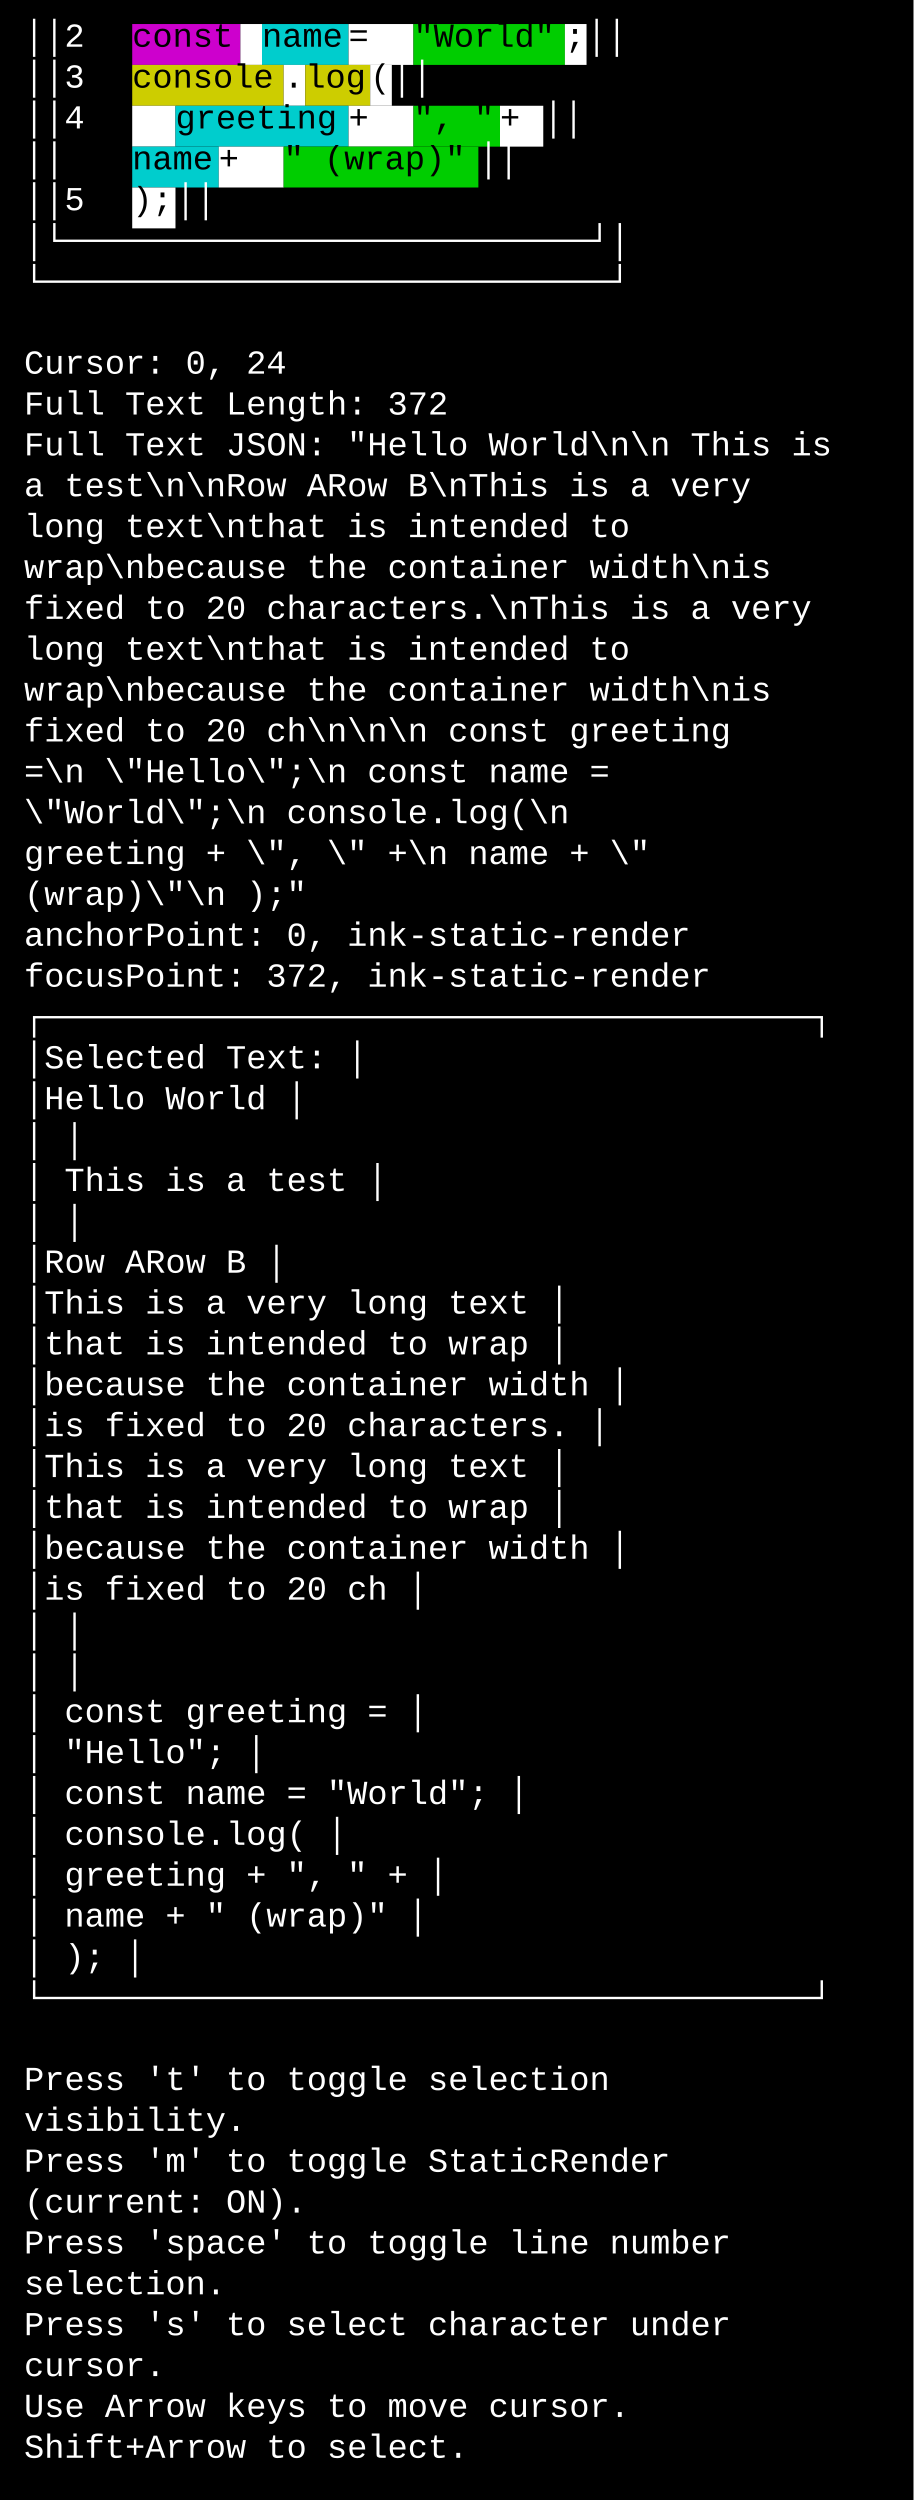
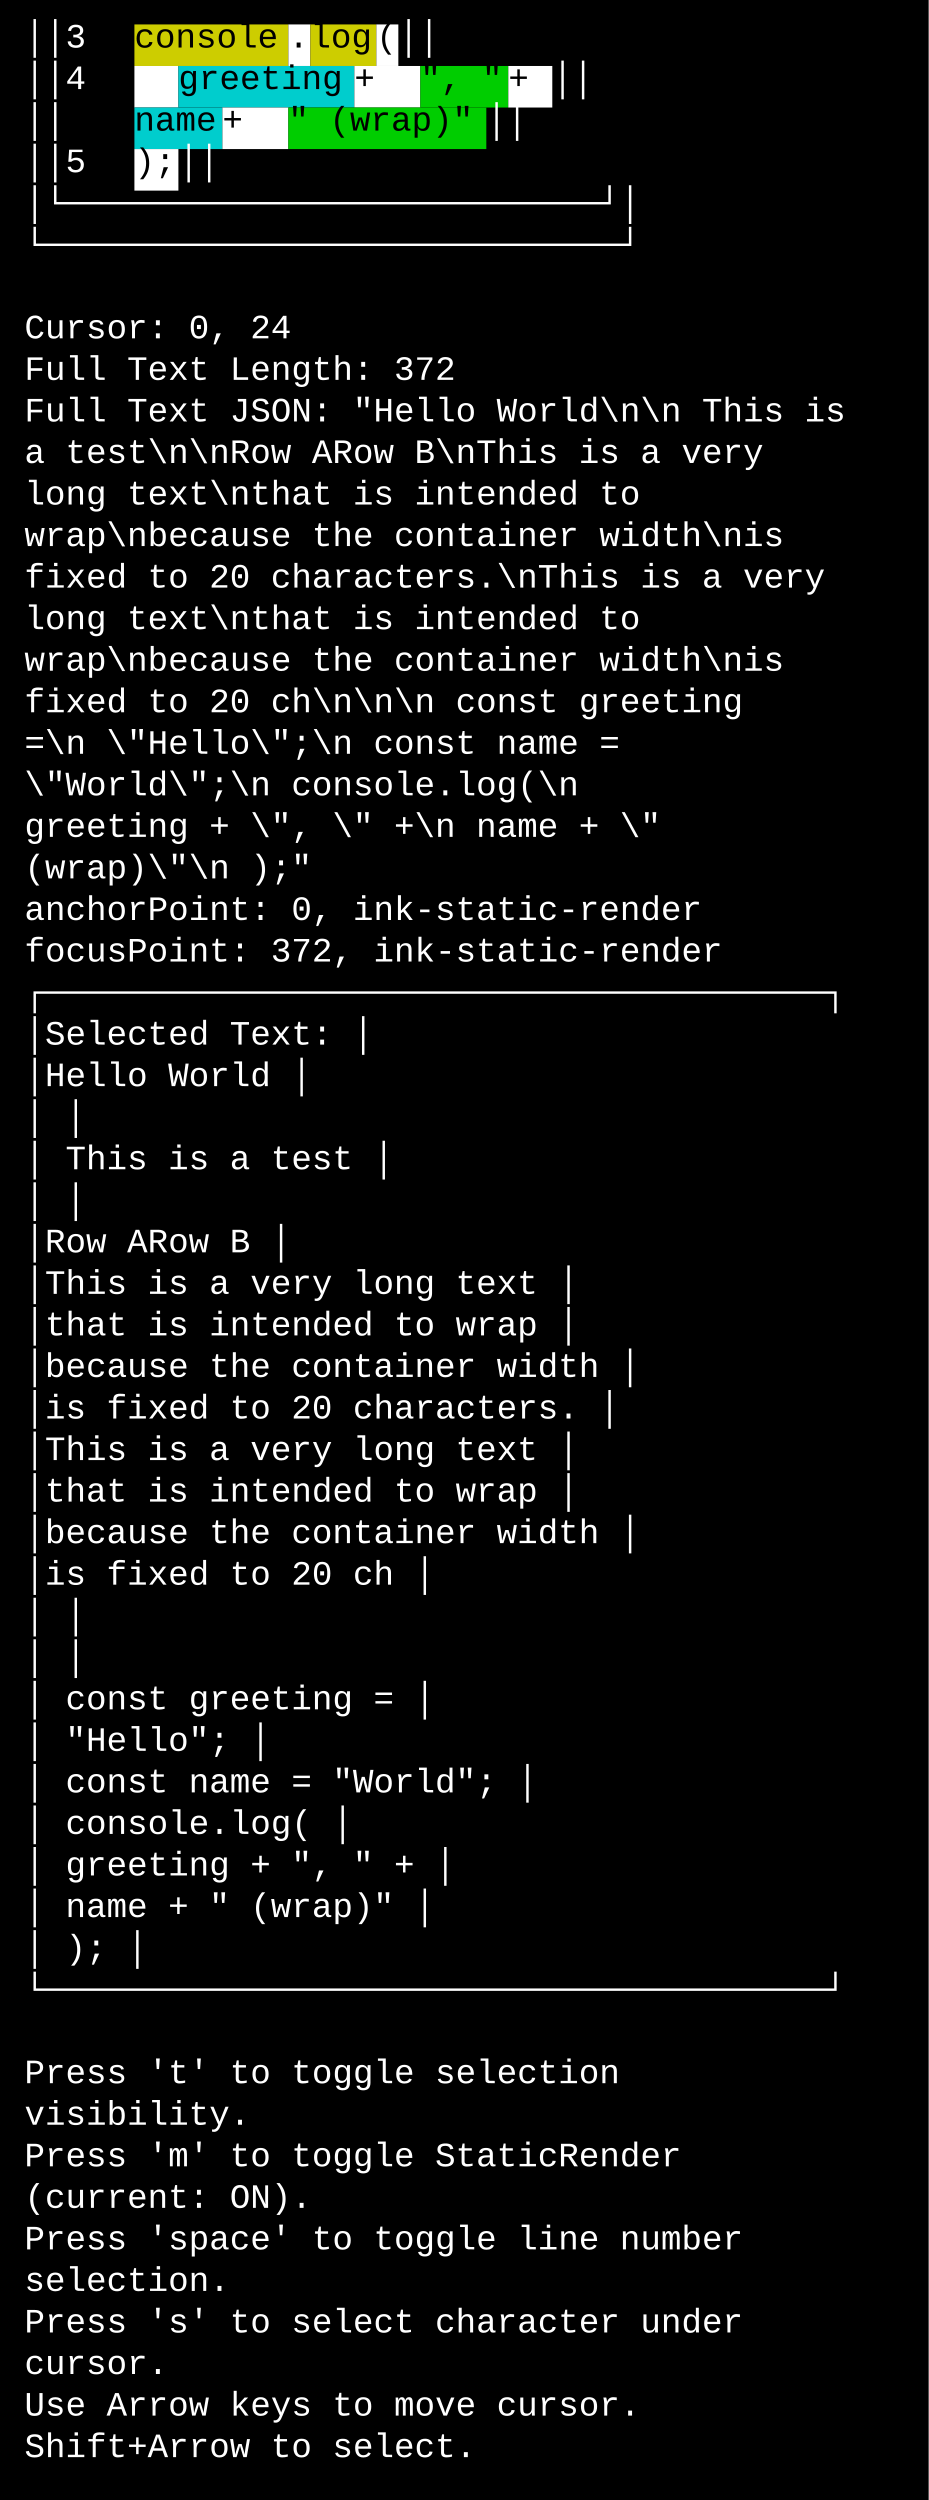
- <svg xmlns="http://www.w3.org/2000/svg" width="380" height="1040" viewBox="0 0 380 1040">
+ <svg xmlns="http://www.w3.org/2000/svg" width="380" height="1023" viewBox="0 0 380 1023">
  <style>
    text { font-family: Consolas, "Courier New", monospace; font-size: 14px; dominant-baseline: text-before-edge; white-space: pre; }
  </style>
-   <rect width="380" height="1040" fill="#000000" />
+   <rect width="380" height="1023" fill="#000000" />
  <g transform="translate(10, 10)">
-     <text x="0" y="2" fill="#ffffff" textLength="45" lengthAdjust="spacingAndGlyphs">││2  </text>
-     <rect x="45" y="0" width="45" height="17" fill="#cd00cd" />
-     <text x="45" y="2" fill="#000000" textLength="45" lengthAdjust="spacingAndGlyphs">const</text>
-     <rect x="90" y="0" width="9" height="17" fill="#ffffff" />
-     <rect x="99" y="0" width="36" height="17" fill="#00cdcd" />
-     <text x="99" y="2" fill="#000000" textLength="36" lengthAdjust="spacingAndGlyphs">name</text>
-     <rect x="135" y="0" width="27" height="17" fill="#ffffff" />
-     <text x="135" y="2" fill="#000000" textLength="27" lengthAdjust="spacingAndGlyphs"> = </text>
-     <rect x="162" y="0" width="63" height="17" fill="#00cd00" />
-     <text x="162" y="2" fill="#000000" textLength="63" lengthAdjust="spacingAndGlyphs">"World"</text>
-     <rect x="225" y="0" width="9" height="17" fill="#ffffff" />
-     <text x="225" y="2" fill="#000000" textLength="9" lengthAdjust="spacingAndGlyphs">;</text>
-     <text x="234" y="2" fill="#ffffff" textLength="126" lengthAdjust="spacingAndGlyphs">  ││          </text>
-     <text x="0" y="19" fill="#ffffff" textLength="45" lengthAdjust="spacingAndGlyphs">││3  </text>
-     <rect x="45" y="17" width="63" height="17" fill="#cdcd00" />
-     <text x="45" y="19" fill="#000000" textLength="63" lengthAdjust="spacingAndGlyphs">console</text>
-     <rect x="108" y="17" width="9" height="17" fill="#ffffff" />
-     <text x="108" y="19" fill="#000000" textLength="9" lengthAdjust="spacingAndGlyphs">.</text>
-     <rect x="117" y="17" width="27" height="17" fill="#cdcd00" />
-     <text x="117" y="19" fill="#000000" textLength="27" lengthAdjust="spacingAndGlyphs">log</text>
-     <rect x="144" y="17" width="9" height="17" fill="#ffffff" />
-     <text x="144" y="19" fill="#000000" textLength="9" lengthAdjust="spacingAndGlyphs">(</text>
-     <text x="153" y="19" fill="#ffffff" textLength="207" lengthAdjust="spacingAndGlyphs">           ││          </text>
-     <text x="0" y="36" fill="#ffffff" textLength="45" lengthAdjust="spacingAndGlyphs">││4  </text>
-     <rect x="45" y="34" width="18" height="17" fill="#ffffff" />
-     <rect x="63" y="34" width="72" height="17" fill="#00cdcd" />
-     <text x="63" y="36" fill="#000000" textLength="72" lengthAdjust="spacingAndGlyphs">greeting</text>
-     <rect x="135" y="34" width="27" height="17" fill="#ffffff" />
-     <text x="135" y="36" fill="#000000" textLength="27" lengthAdjust="spacingAndGlyphs"> + </text>
-     <rect x="162" y="34" width="36" height="17" fill="#00cd00" />
-     <text x="162" y="36" fill="#000000" textLength="36" lengthAdjust="spacingAndGlyphs">", "</text>
-     <rect x="198" y="34" width="18" height="17" fill="#ffffff" />
-     <text x="198" y="36" fill="#000000" textLength="18" lengthAdjust="spacingAndGlyphs"> +</text>
-     <text x="216" y="36" fill="#ffffff" textLength="144" lengthAdjust="spacingAndGlyphs">    ││          </text>
-     <text x="0" y="53" fill="#ffffff" textLength="45" lengthAdjust="spacingAndGlyphs">││   </text>
-     <rect x="45" y="51" width="36" height="17" fill="#00cdcd" />
-     <text x="45" y="53" fill="#000000" textLength="36" lengthAdjust="spacingAndGlyphs">name</text>
-     <rect x="81" y="51" width="27" height="17" fill="#ffffff" />
-     <text x="81" y="53" fill="#000000" textLength="27" lengthAdjust="spacingAndGlyphs"> + </text>
-     <rect x="108" y="51" width="81" height="17" fill="#00cd00" />
-     <text x="108" y="53" fill="#000000" textLength="81" lengthAdjust="spacingAndGlyphs">" (wrap)"</text>
-     <text x="189" y="53" fill="#ffffff" textLength="171" lengthAdjust="spacingAndGlyphs">       ││          </text>
-     <text x="0" y="70" fill="#ffffff" textLength="45" lengthAdjust="spacingAndGlyphs">││5  </text>
-     <rect x="45" y="68" width="18" height="17" fill="#ffffff" />
-     <text x="45" y="70" fill="#000000" textLength="18" lengthAdjust="spacingAndGlyphs">);</text>
-     <text x="63" y="70" fill="#ffffff" textLength="297" lengthAdjust="spacingAndGlyphs">                     ││          </text>
-     <text x="0" y="87" fill="#ffffff" textLength="360" lengthAdjust="spacingAndGlyphs">│└──────────────────────────┘│          </text>
-     <text x="0" y="104" fill="#ffffff" textLength="360" lengthAdjust="spacingAndGlyphs">└────────────────────────────┘          </text>
-     <text x="0" y="138" fill="#ffffff" textLength="360" lengthAdjust="spacingAndGlyphs">Cursor: 0, 24                           </text>
-     <text x="0" y="155" fill="#ffffff" textLength="360" lengthAdjust="spacingAndGlyphs">Full Text Length: 372                   </text>
-     <text x="0" y="172" fill="#ffffff" textLength="360" lengthAdjust="spacingAndGlyphs">Full Text JSON: "Hello World\n\n This is</text>
-     <text x="0" y="189" fill="#ffffff" textLength="360" lengthAdjust="spacingAndGlyphs">a test\n\nRow ARow B\nThis is a very    </text>
-     <text x="0" y="206" fill="#ffffff" textLength="360" lengthAdjust="spacingAndGlyphs">long text\nthat is intended to          </text>
-     <text x="0" y="223" fill="#ffffff" textLength="360" lengthAdjust="spacingAndGlyphs">wrap\nbecause the container width\nis   </text>
-     <text x="0" y="240" fill="#ffffff" textLength="360" lengthAdjust="spacingAndGlyphs">fixed to 20 characters.\nThis is a very </text>
-     <text x="0" y="257" fill="#ffffff" textLength="360" lengthAdjust="spacingAndGlyphs">long text\nthat is intended to          </text>
-     <text x="0" y="274" fill="#ffffff" textLength="360" lengthAdjust="spacingAndGlyphs">wrap\nbecause the container width\nis   </text>
-     <text x="0" y="291" fill="#ffffff" textLength="360" lengthAdjust="spacingAndGlyphs">fixed to 20 ch\n\n\n    const greeting  </text>
-     <text x="0" y="308" fill="#ffffff" textLength="360" lengthAdjust="spacingAndGlyphs">=\n    \"Hello\";\n    const name =     </text>
-     <text x="0" y="325" fill="#ffffff" textLength="360" lengthAdjust="spacingAndGlyphs">\"World\";\n    console.log(\n          </text>
-     <text x="0" y="342" fill="#ffffff" textLength="360" lengthAdjust="spacingAndGlyphs">greeting + \", \" +\n    name + \"      </text>
-     <text x="0" y="359" fill="#ffffff" textLength="360" lengthAdjust="spacingAndGlyphs">(wrap)\"\n    );"                       </text>
-     <text x="0" y="376" fill="#ffffff" textLength="360" lengthAdjust="spacingAndGlyphs">anchorPoint: 0, ink-static-render       </text>
-     <text x="0" y="393" fill="#ffffff" textLength="360" lengthAdjust="spacingAndGlyphs">focusPoint: 372, ink-static-render      </text>
-     <text x="0" y="410" fill="#ffffff" textLength="360" lengthAdjust="spacingAndGlyphs">┌──────────────────────────────────────┐</text>
-     <text x="0" y="427" fill="#ffffff" textLength="360" lengthAdjust="spacingAndGlyphs">│Selected Text:                        │</text>
-     <text x="0" y="444" fill="#ffffff" textLength="360" lengthAdjust="spacingAndGlyphs">│Hello World                           │</text>
-     <text x="0" y="461" fill="#ffffff" textLength="360" lengthAdjust="spacingAndGlyphs">│                                      │</text>
-     <text x="0" y="478" fill="#ffffff" textLength="360" lengthAdjust="spacingAndGlyphs">│ This is a test                       │</text>
-     <text x="0" y="495" fill="#ffffff" textLength="360" lengthAdjust="spacingAndGlyphs">│                                      │</text>
-     <text x="0" y="512" fill="#ffffff" textLength="360" lengthAdjust="spacingAndGlyphs">│Row ARow B                            │</text>
-     <text x="0" y="529" fill="#ffffff" textLength="360" lengthAdjust="spacingAndGlyphs">│This is a very long text              │</text>
-     <text x="0" y="546" fill="#ffffff" textLength="360" lengthAdjust="spacingAndGlyphs">│that is intended to wrap              │</text>
-     <text x="0" y="563" fill="#ffffff" textLength="360" lengthAdjust="spacingAndGlyphs">│because the container width           │</text>
-     <text x="0" y="580" fill="#ffffff" textLength="360" lengthAdjust="spacingAndGlyphs">│is fixed to 20 characters.            │</text>
-     <text x="0" y="597" fill="#ffffff" textLength="360" lengthAdjust="spacingAndGlyphs">│This is a very long text              │</text>
-     <text x="0" y="614" fill="#ffffff" textLength="360" lengthAdjust="spacingAndGlyphs">│that is intended to wrap              │</text>
-     <text x="0" y="631" fill="#ffffff" textLength="360" lengthAdjust="spacingAndGlyphs">│because the container width           │</text>
-     <text x="0" y="648" fill="#ffffff" textLength="360" lengthAdjust="spacingAndGlyphs">│is fixed to 20 ch                     │</text>
+     <text x="0" y="2" fill="#ffffff" textLength="45" lengthAdjust="spacingAndGlyphs">││3  </text>
+     <rect x="45" y="0" width="63" height="17" fill="#cdcd00" />
+     <text x="45" y="2" fill="#000000" textLength="63" lengthAdjust="spacingAndGlyphs">console</text>
+     <rect x="108" y="0" width="9" height="17" fill="#ffffff" />
+     <text x="108" y="2" fill="#000000" textLength="9" lengthAdjust="spacingAndGlyphs">.</text>
+     <rect x="117" y="0" width="27" height="17" fill="#cdcd00" />
+     <text x="117" y="2" fill="#000000" textLength="27" lengthAdjust="spacingAndGlyphs">log</text>
+     <rect x="144" y="0" width="9" height="17" fill="#ffffff" />
+     <text x="144" y="2" fill="#000000" textLength="9" lengthAdjust="spacingAndGlyphs">(</text>
+     <text x="153" y="2" fill="#ffffff" textLength="207" lengthAdjust="spacingAndGlyphs">           ││          </text>
+     <text x="0" y="19" fill="#ffffff" textLength="45" lengthAdjust="spacingAndGlyphs">││4  </text>
+     <rect x="45" y="17" width="18" height="17" fill="#ffffff" />
+     <rect x="63" y="17" width="72" height="17" fill="#00cdcd" />
+     <text x="63" y="19" fill="#000000" textLength="72" lengthAdjust="spacingAndGlyphs">greeting</text>
+     <rect x="135" y="17" width="27" height="17" fill="#ffffff" />
+     <text x="135" y="19" fill="#000000" textLength="27" lengthAdjust="spacingAndGlyphs"> + </text>
+     <rect x="162" y="17" width="36" height="17" fill="#00cd00" />
+     <text x="162" y="19" fill="#000000" textLength="36" lengthAdjust="spacingAndGlyphs">", "</text>
+     <rect x="198" y="17" width="18" height="17" fill="#ffffff" />
+     <text x="198" y="19" fill="#000000" textLength="18" lengthAdjust="spacingAndGlyphs"> +</text>
+     <text x="216" y="19" fill="#ffffff" textLength="144" lengthAdjust="spacingAndGlyphs">    ││          </text>
+     <text x="0" y="36" fill="#ffffff" textLength="45" lengthAdjust="spacingAndGlyphs">││   </text>
+     <rect x="45" y="34" width="36" height="17" fill="#00cdcd" />
+     <text x="45" y="36" fill="#000000" textLength="36" lengthAdjust="spacingAndGlyphs">name</text>
+     <rect x="81" y="34" width="27" height="17" fill="#ffffff" />
+     <text x="81" y="36" fill="#000000" textLength="27" lengthAdjust="spacingAndGlyphs"> + </text>
+     <rect x="108" y="34" width="81" height="17" fill="#00cd00" />
+     <text x="108" y="36" fill="#000000" textLength="81" lengthAdjust="spacingAndGlyphs">" (wrap)"</text>
+     <text x="189" y="36" fill="#ffffff" textLength="171" lengthAdjust="spacingAndGlyphs">       ││          </text>
+     <text x="0" y="53" fill="#ffffff" textLength="45" lengthAdjust="spacingAndGlyphs">││5  </text>
+     <rect x="45" y="51" width="18" height="17" fill="#ffffff" />
+     <text x="45" y="53" fill="#000000" textLength="18" lengthAdjust="spacingAndGlyphs">);</text>
+     <text x="63" y="53" fill="#ffffff" textLength="297" lengthAdjust="spacingAndGlyphs">                     ││          </text>
+     <text x="0" y="70" fill="#ffffff" textLength="360" lengthAdjust="spacingAndGlyphs">│└──────────────────────────┘│          </text>
+     <text x="0" y="87" fill="#ffffff" textLength="360" lengthAdjust="spacingAndGlyphs">└────────────────────────────┘          </text>
+     <text x="0" y="121" fill="#ffffff" textLength="360" lengthAdjust="spacingAndGlyphs">Cursor: 0, 24                           </text>
+     <text x="0" y="138" fill="#ffffff" textLength="360" lengthAdjust="spacingAndGlyphs">Full Text Length: 372                   </text>
+     <text x="0" y="155" fill="#ffffff" textLength="360" lengthAdjust="spacingAndGlyphs">Full Text JSON: "Hello World\n\n This is</text>
+     <text x="0" y="172" fill="#ffffff" textLength="360" lengthAdjust="spacingAndGlyphs">a test\n\nRow ARow B\nThis is a very    </text>
+     <text x="0" y="189" fill="#ffffff" textLength="360" lengthAdjust="spacingAndGlyphs">long text\nthat is intended to          </text>
+     <text x="0" y="206" fill="#ffffff" textLength="360" lengthAdjust="spacingAndGlyphs">wrap\nbecause the container width\nis   </text>
+     <text x="0" y="223" fill="#ffffff" textLength="360" lengthAdjust="spacingAndGlyphs">fixed to 20 characters.\nThis is a very </text>
+     <text x="0" y="240" fill="#ffffff" textLength="360" lengthAdjust="spacingAndGlyphs">long text\nthat is intended to          </text>
+     <text x="0" y="257" fill="#ffffff" textLength="360" lengthAdjust="spacingAndGlyphs">wrap\nbecause the container width\nis   </text>
+     <text x="0" y="274" fill="#ffffff" textLength="360" lengthAdjust="spacingAndGlyphs">fixed to 20 ch\n\n\n    const greeting  </text>
+     <text x="0" y="291" fill="#ffffff" textLength="360" lengthAdjust="spacingAndGlyphs">=\n    \"Hello\";\n    const name =     </text>
+     <text x="0" y="308" fill="#ffffff" textLength="360" lengthAdjust="spacingAndGlyphs">\"World\";\n    console.log(\n          </text>
+     <text x="0" y="325" fill="#ffffff" textLength="360" lengthAdjust="spacingAndGlyphs">greeting + \", \" +\n    name + \"      </text>
+     <text x="0" y="342" fill="#ffffff" textLength="360" lengthAdjust="spacingAndGlyphs">(wrap)\"\n    );"                       </text>
+     <text x="0" y="359" fill="#ffffff" textLength="360" lengthAdjust="spacingAndGlyphs">anchorPoint: 0, ink-static-render       </text>
+     <text x="0" y="376" fill="#ffffff" textLength="360" lengthAdjust="spacingAndGlyphs">focusPoint: 372, ink-static-render      </text>
+     <text x="0" y="393" fill="#ffffff" textLength="360" lengthAdjust="spacingAndGlyphs">┌──────────────────────────────────────┐</text>
+     <text x="0" y="410" fill="#ffffff" textLength="360" lengthAdjust="spacingAndGlyphs">│Selected Text:                        │</text>
+     <text x="0" y="427" fill="#ffffff" textLength="360" lengthAdjust="spacingAndGlyphs">│Hello World                           │</text>
+     <text x="0" y="444" fill="#ffffff" textLength="360" lengthAdjust="spacingAndGlyphs">│                                      │</text>
+     <text x="0" y="461" fill="#ffffff" textLength="360" lengthAdjust="spacingAndGlyphs">│ This is a test                       │</text>
+     <text x="0" y="478" fill="#ffffff" textLength="360" lengthAdjust="spacingAndGlyphs">│                                      │</text>
+     <text x="0" y="495" fill="#ffffff" textLength="360" lengthAdjust="spacingAndGlyphs">│Row ARow B                            │</text>
+     <text x="0" y="512" fill="#ffffff" textLength="360" lengthAdjust="spacingAndGlyphs">│This is a very long text              │</text>
+     <text x="0" y="529" fill="#ffffff" textLength="360" lengthAdjust="spacingAndGlyphs">│that is intended to wrap              │</text>
+     <text x="0" y="546" fill="#ffffff" textLength="360" lengthAdjust="spacingAndGlyphs">│because the container width           │</text>
+     <text x="0" y="563" fill="#ffffff" textLength="360" lengthAdjust="spacingAndGlyphs">│is fixed to 20 characters.            │</text>
+     <text x="0" y="580" fill="#ffffff" textLength="360" lengthAdjust="spacingAndGlyphs">│This is a very long text              │</text>
+     <text x="0" y="597" fill="#ffffff" textLength="360" lengthAdjust="spacingAndGlyphs">│that is intended to wrap              │</text>
+     <text x="0" y="614" fill="#ffffff" textLength="360" lengthAdjust="spacingAndGlyphs">│because the container width           │</text>
+     <text x="0" y="631" fill="#ffffff" textLength="360" lengthAdjust="spacingAndGlyphs">│is fixed to 20 ch                     │</text>
+     <text x="0" y="648" fill="#ffffff" textLength="360" lengthAdjust="spacingAndGlyphs">│                                      │</text>
    <text x="0" y="665" fill="#ffffff" textLength="360" lengthAdjust="spacingAndGlyphs">│                                      │</text>
-     <text x="0" y="682" fill="#ffffff" textLength="360" lengthAdjust="spacingAndGlyphs">│                                      │</text>
-     <text x="0" y="699" fill="#ffffff" textLength="360" lengthAdjust="spacingAndGlyphs">│    const greeting =                  │</text>
-     <text x="0" y="716" fill="#ffffff" textLength="360" lengthAdjust="spacingAndGlyphs">│    "Hello";                          │</text>
-     <text x="0" y="733" fill="#ffffff" textLength="360" lengthAdjust="spacingAndGlyphs">│    const name = "World";             │</text>
-     <text x="0" y="750" fill="#ffffff" textLength="360" lengthAdjust="spacingAndGlyphs">│    console.log(                      │</text>
-     <text x="0" y="767" fill="#ffffff" textLength="360" lengthAdjust="spacingAndGlyphs">│      greeting + ", " +               │</text>
-     <text x="0" y="784" fill="#ffffff" textLength="360" lengthAdjust="spacingAndGlyphs">│    name + " (wrap)"                  │</text>
-     <text x="0" y="801" fill="#ffffff" textLength="360" lengthAdjust="spacingAndGlyphs">│    );                                │</text>
-     <text x="0" y="818" fill="#ffffff" textLength="360" lengthAdjust="spacingAndGlyphs">└──────────────────────────────────────┘</text>
-     <text x="0" y="852" fill="#ffffff" textLength="360" lengthAdjust="spacingAndGlyphs">Press 't' to toggle selection           </text>
-     <text x="0" y="869" fill="#ffffff" textLength="360" lengthAdjust="spacingAndGlyphs">visibility.                             </text>
-     <text x="0" y="886" fill="#ffffff" textLength="360" lengthAdjust="spacingAndGlyphs">Press 'm' to toggle StaticRender        </text>
-     <text x="0" y="903" fill="#ffffff" textLength="360" lengthAdjust="spacingAndGlyphs">(current: ON).                          </text>
-     <text x="0" y="920" fill="#ffffff" textLength="360" lengthAdjust="spacingAndGlyphs">Press 'space' to toggle line number     </text>
-     <text x="0" y="937" fill="#ffffff" textLength="360" lengthAdjust="spacingAndGlyphs">selection.                              </text>
-     <text x="0" y="954" fill="#ffffff" textLength="360" lengthAdjust="spacingAndGlyphs">Press 's' to select character under     </text>
-     <text x="0" y="971" fill="#ffffff" textLength="360" lengthAdjust="spacingAndGlyphs">cursor.                                 </text>
-     <text x="0" y="988" fill="#ffffff" textLength="360" lengthAdjust="spacingAndGlyphs">Use Arrow keys to move cursor.          </text>
-     <text x="0" y="1005" fill="#ffffff" textLength="360" lengthAdjust="spacingAndGlyphs">Shift+Arrow to select.                  </text>
+     <text x="0" y="682" fill="#ffffff" textLength="360" lengthAdjust="spacingAndGlyphs">│    const greeting =                  │</text>
+     <text x="0" y="699" fill="#ffffff" textLength="360" lengthAdjust="spacingAndGlyphs">│    "Hello";                          │</text>
+     <text x="0" y="716" fill="#ffffff" textLength="360" lengthAdjust="spacingAndGlyphs">│    const name = "World";             │</text>
+     <text x="0" y="733" fill="#ffffff" textLength="360" lengthAdjust="spacingAndGlyphs">│    console.log(                      │</text>
+     <text x="0" y="750" fill="#ffffff" textLength="360" lengthAdjust="spacingAndGlyphs">│      greeting + ", " +               │</text>
+     <text x="0" y="767" fill="#ffffff" textLength="360" lengthAdjust="spacingAndGlyphs">│    name + " (wrap)"                  │</text>
+     <text x="0" y="784" fill="#ffffff" textLength="360" lengthAdjust="spacingAndGlyphs">│    );                                │</text>
+     <text x="0" y="801" fill="#ffffff" textLength="360" lengthAdjust="spacingAndGlyphs">└──────────────────────────────────────┘</text>
+     <text x="0" y="835" fill="#ffffff" textLength="360" lengthAdjust="spacingAndGlyphs">Press 't' to toggle selection           </text>
+     <text x="0" y="852" fill="#ffffff" textLength="360" lengthAdjust="spacingAndGlyphs">visibility.                             </text>
+     <text x="0" y="869" fill="#ffffff" textLength="360" lengthAdjust="spacingAndGlyphs">Press 'm' to toggle StaticRender        </text>
+     <text x="0" y="886" fill="#ffffff" textLength="360" lengthAdjust="spacingAndGlyphs">(current: ON).                          </text>
+     <text x="0" y="903" fill="#ffffff" textLength="360" lengthAdjust="spacingAndGlyphs">Press 'space' to toggle line number     </text>
+     <text x="0" y="920" fill="#ffffff" textLength="360" lengthAdjust="spacingAndGlyphs">selection.                              </text>
+     <text x="0" y="937" fill="#ffffff" textLength="360" lengthAdjust="spacingAndGlyphs">Press 's' to select character under     </text>
+     <text x="0" y="954" fill="#ffffff" textLength="360" lengthAdjust="spacingAndGlyphs">cursor.                                 </text>
+     <text x="0" y="971" fill="#ffffff" textLength="360" lengthAdjust="spacingAndGlyphs">Use Arrow keys to move cursor.          </text>
+     <text x="0" y="988" fill="#ffffff" textLength="360" lengthAdjust="spacingAndGlyphs">Shift+Arrow to select.                  </text>
  </g>
</svg>
